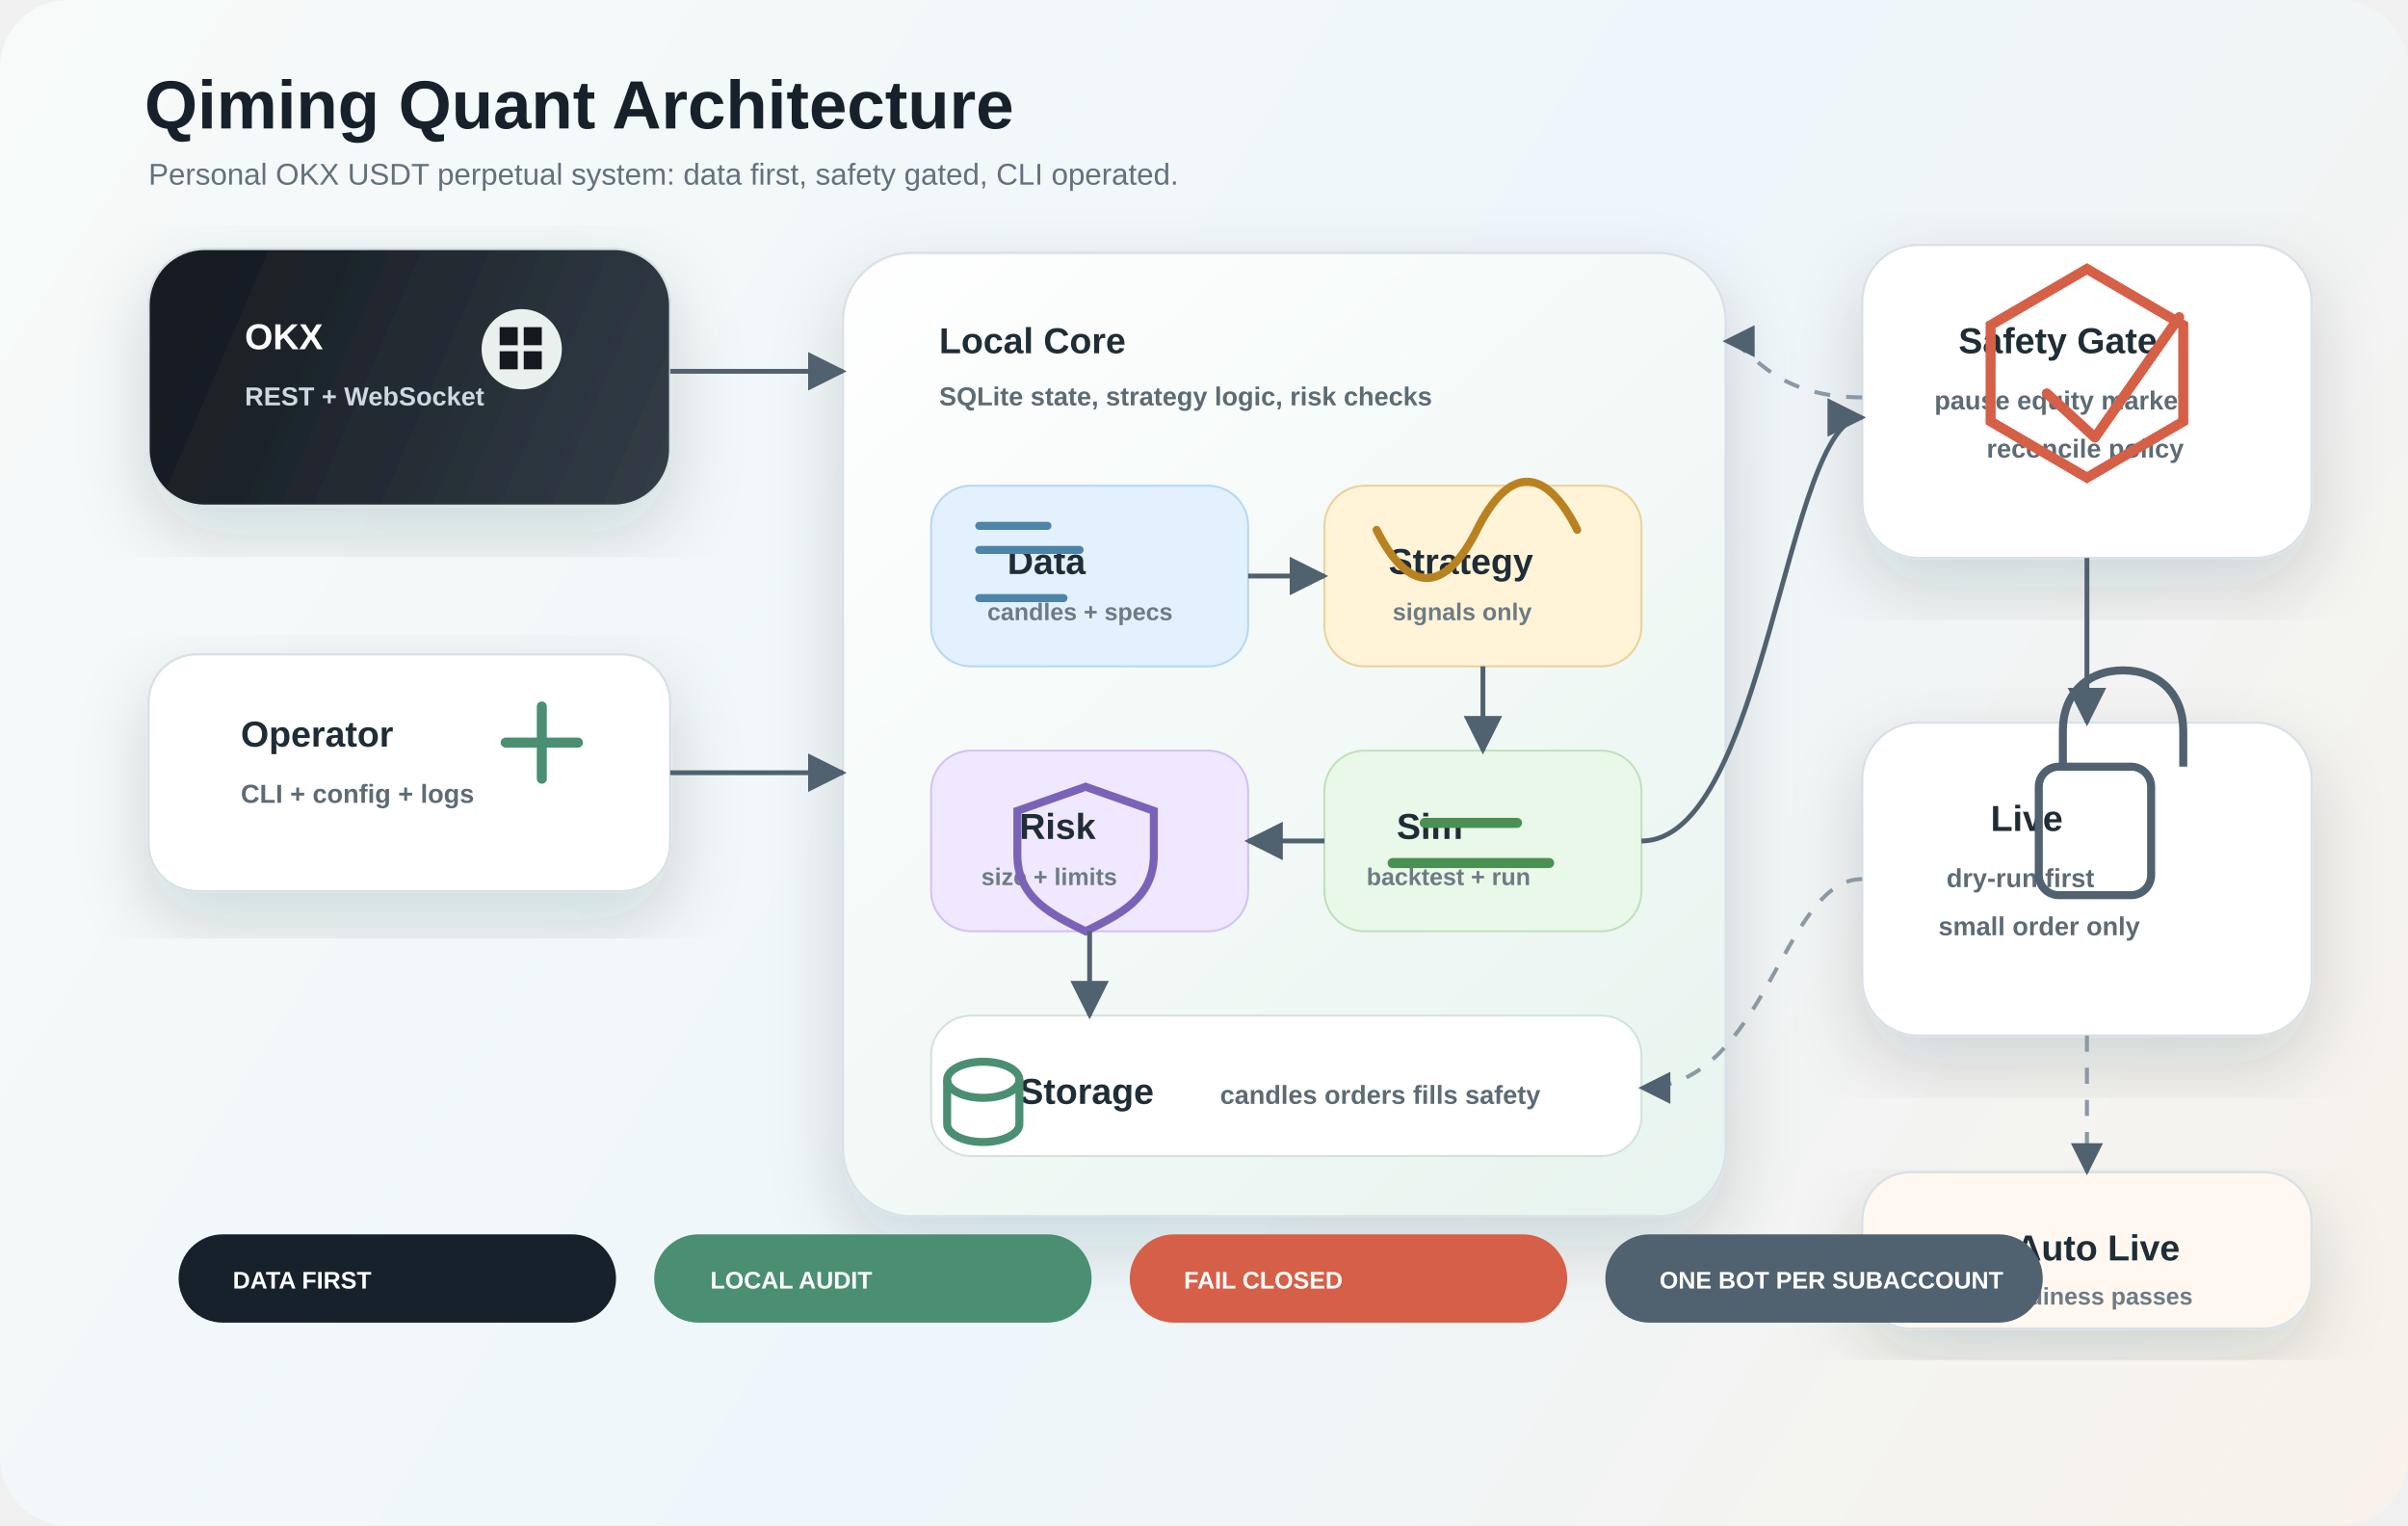
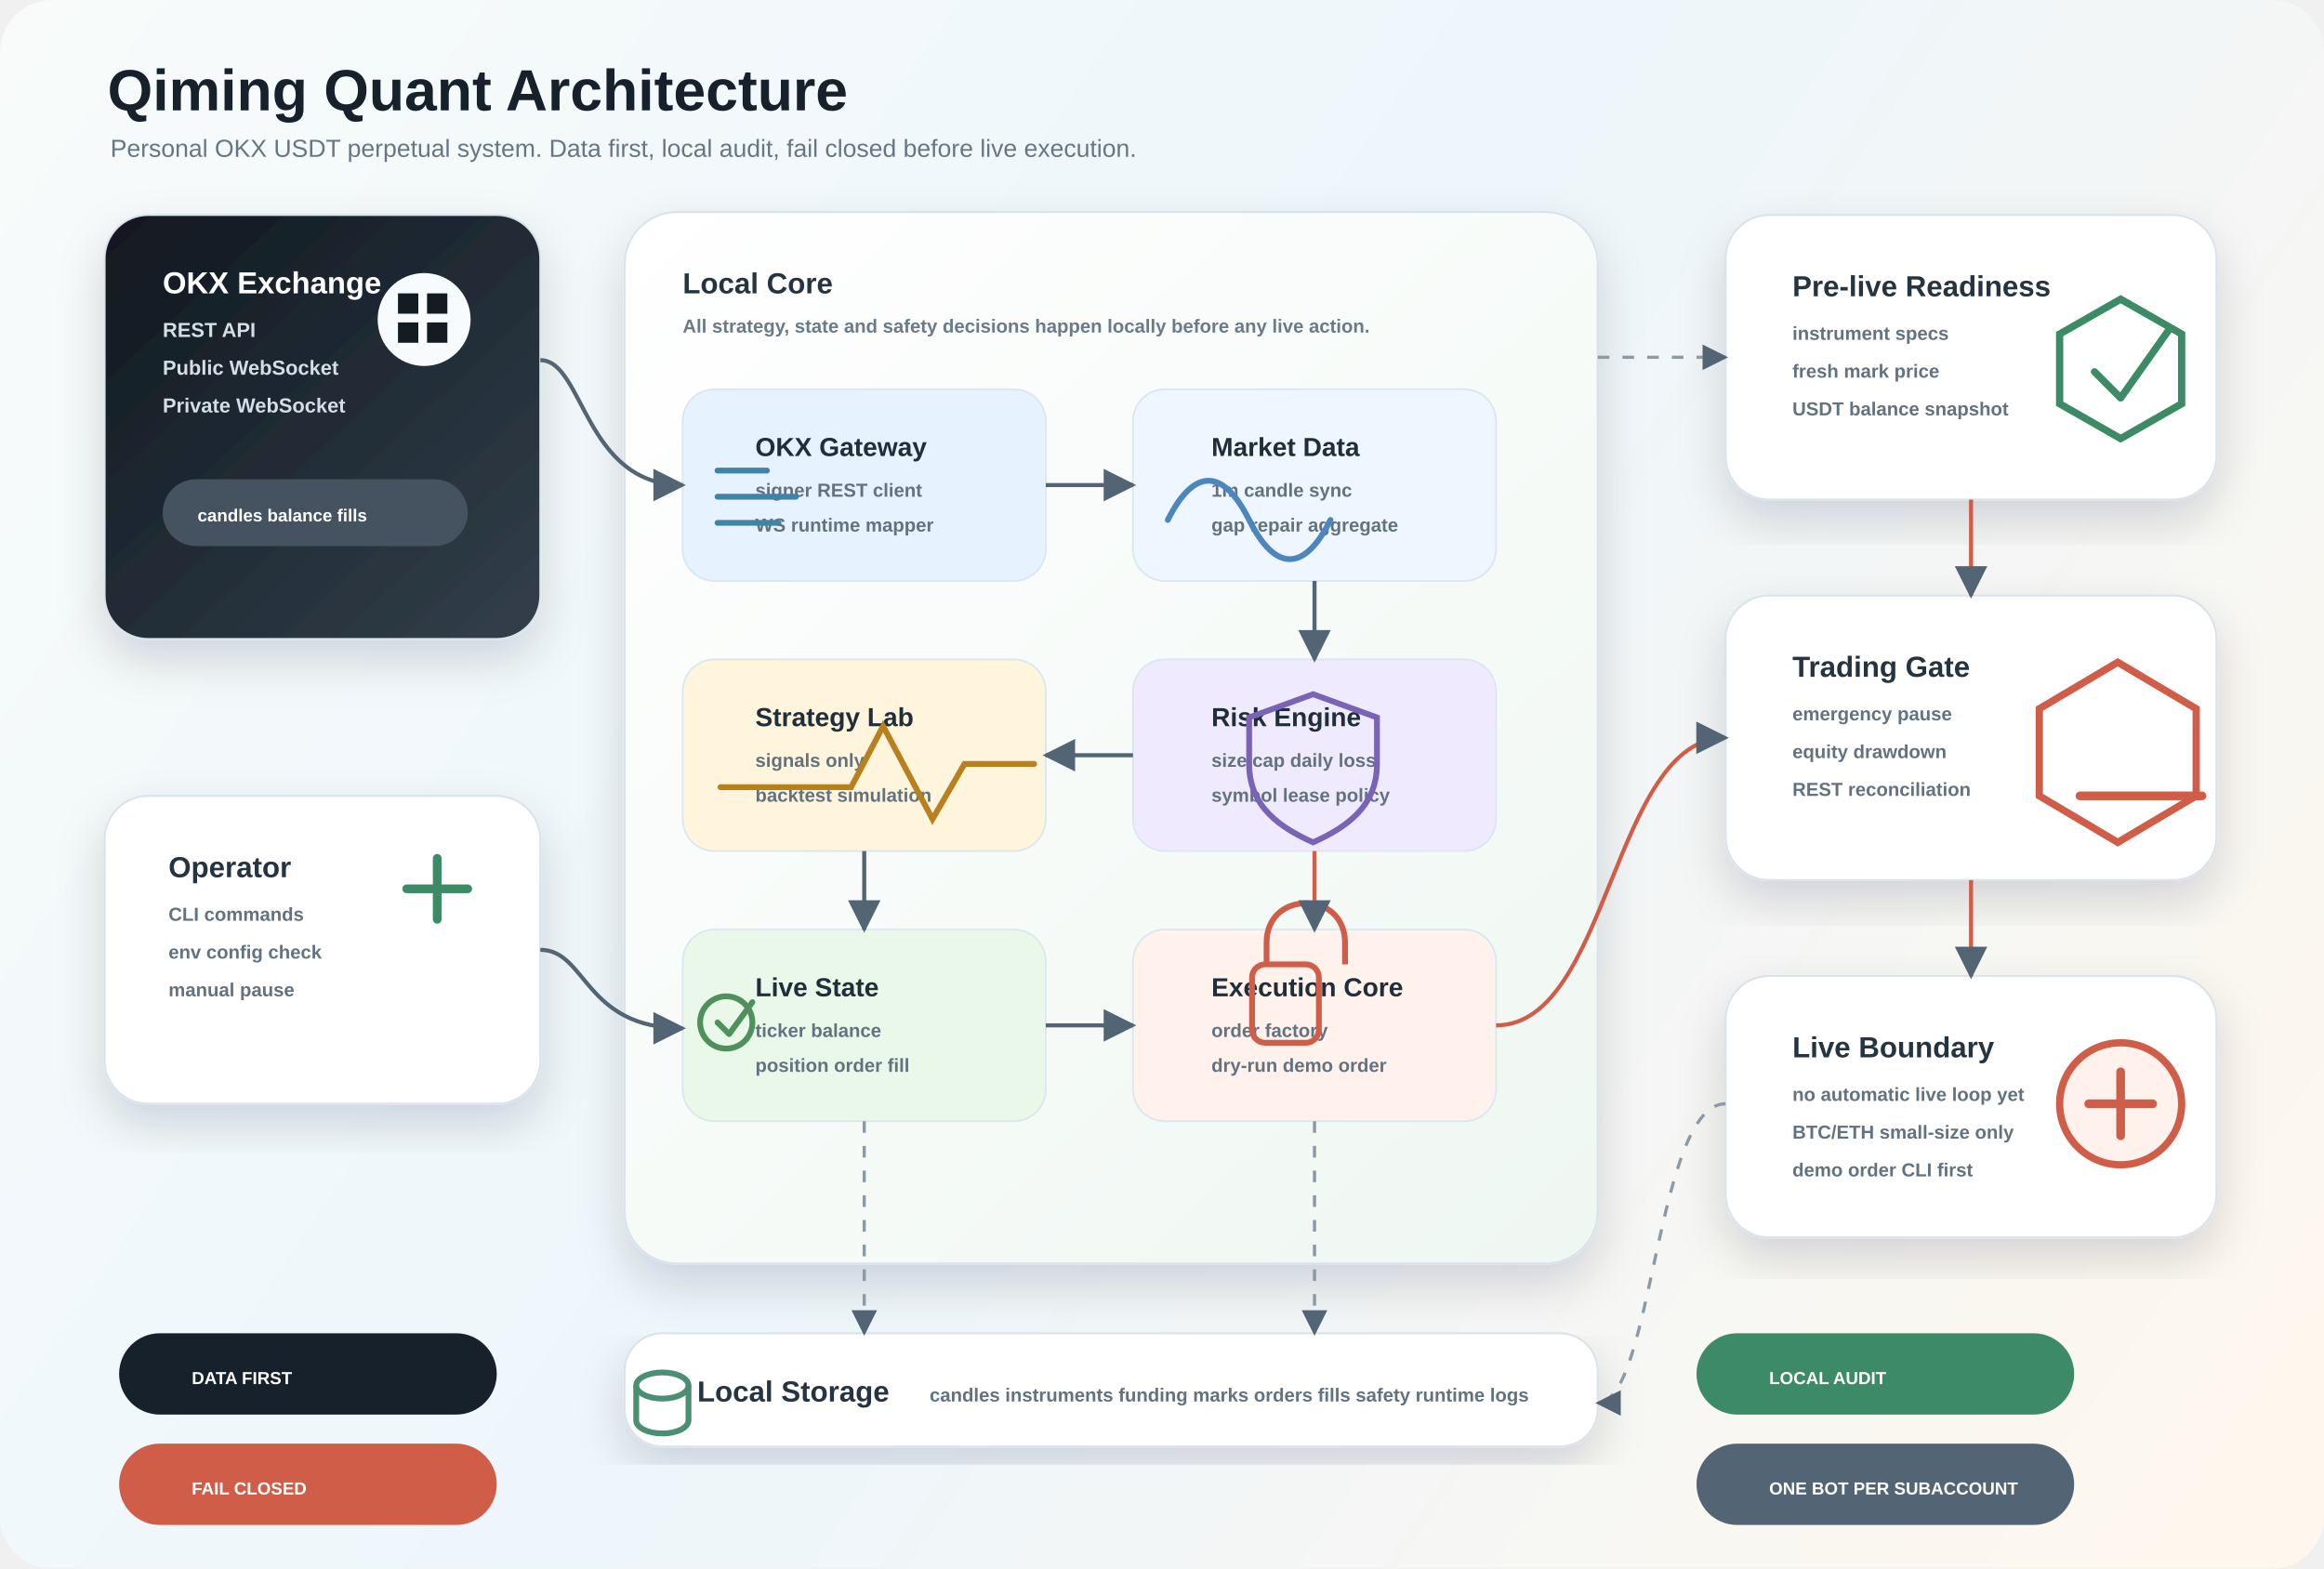
- <svg xmlns="http://www.w3.org/2000/svg" width="1200" height="760" viewBox="0 0 1200 760" fill="none">
+ <svg xmlns="http://www.w3.org/2000/svg" width="1600" height="1080" viewBox="0 0 1600 1080" fill="none">
  <defs>
-     <linearGradient id="bg" x1="0" y1="0" x2="1200" y2="760" gradientUnits="userSpaceOnUse">
-       <stop stop-color="#f7faf8" />
-       <stop offset="0.55" stop-color="#eef6fb" />
-       <stop offset="1" stop-color="#f8f2ea" />
+     <linearGradient id="bg" x1="0" y1="0" x2="1600" y2="1080" gradientUnits="userSpaceOnUse">
+       <stop stop-color="#f8fbfa" />
+       <stop offset="0.48" stop-color="#edf6fb" />
+       <stop offset="1" stop-color="#fff7ed" />
    </linearGradient>
-     <linearGradient id="okx" x1="96" y1="84" x2="376" y2="204" gradientUnits="userSpaceOnUse">
-       <stop stop-color="#14191f" />
-       <stop offset="1" stop-color="#35404a" />
+     <linearGradient id="okxPanel" x1="80" y1="150" x2="340" y2="430" gradientUnits="userSpaceOnUse">
+       <stop stop-color="#111820" />
+       <stop offset="1" stop-color="#303d48" />
    </linearGradient>
-     <linearGradient id="local" x1="410" y1="118" x2="830" y2="598" gradientUnits="userSpaceOnUse">
+     <linearGradient id="corePanel" x1="420" y1="130" x2="1110" y2="860" gradientUnits="userSpaceOnUse">
      <stop stop-color="#ffffff" />
-       <stop offset="1" stop-color="#e8f4ef" />
+       <stop offset="1" stop-color="#eff7f2" />
    </linearGradient>
-     <filter id="shadow" x="-20%" y="-20%" width="140%" height="140%">
-       <feDropShadow dx="0" dy="14" stdDeviation="18" flood-color="#16202a" flood-opacity="0.16" />
+     <filter id="shadow" x="-16%" y="-16%" width="132%" height="132%">
+       <feDropShadow dx="0" dy="14" stdDeviation="16" flood-color="#17212b" flood-opacity="0.15" />
    </filter>
-     <marker id="arrow" viewBox="0 0 10 10" refX="9" refY="5" markerWidth="8" markerHeight="8" orient="auto-start-reverse">
-       <path d="M0 0L10 5L0 10Z" fill="#50616f" />
+     <marker id="arrow" viewBox="0 0 10 10" refX="9" refY="5" markerWidth="8" markerHeight="8" orient="auto">
+       <path d="M0 0L10 5L0 10Z" fill="#536574" />
    </marker>
    <style>
-       .title{font:700 34px Arial, sans-serif;fill:#17212b}
-       .subtitle{font:500 15px Arial, sans-serif;fill:#63717d}
-       .label{font:700 18px Arial, sans-serif;fill:#1f2d36}
-       .small{font:600 13px Arial, sans-serif;fill:#5d6b75}
-       .tiny{font:600 12px Arial, sans-serif;fill:#6d7b84}
-       .light{fill:#ffffff}
-       .mutedLight{fill:#cdd8df}
-       .box{filter:url(#shadow);stroke:#d8e1e7;stroke-width:1.2}
-       .flow{stroke:#50616f;stroke-width:2.4;marker-end:url(#arrow)}
-       .softFlow{stroke:#8a99a5;stroke-width:2;stroke-dasharray:8 8;marker-end:url(#arrow)}
-       .badge{font:700 12px Arial, sans-serif;fill:#ffffff}
+       .title{font:700 40px Arial, sans-serif;fill:#17212b}
+       .subtitle{font:500 17px Arial, sans-serif;fill:#667683}
+       .groupTitle{font:700 20px Arial, sans-serif;fill:#253440}
+       .groupText{font:600 13px Arial, sans-serif;fill:#6b7a86}
+       .cardTitle{font:700 18px Arial, sans-serif;fill:#202e39}
+       .cardText{font:600 13px Arial, sans-serif;fill:#63727f}
+       .whiteTitle{font:700 21px Arial, sans-serif;fill:#ffffff}
+       .whiteText{font:600 14px Arial, sans-serif;fill:#d5dee6}
+       .tag{font:700 12px Arial, sans-serif;fill:#ffffff}
+       .box{filter:url(#shadow);stroke:#d9e3e9;stroke-width:1.4}
+       .lane{stroke:#dbe7ee;stroke-width:1.2}
+       .flow{stroke:#536574;stroke-width:2.8;marker-end:url(#arrow)}
+       .flowSoft{stroke:#8c9aa6;stroke-width:2.2;stroke-dasharray:8 9;marker-end:url(#arrow)}
+       .flowRisk{stroke:#cf5d48;stroke-width:2.8;marker-end:url(#arrow)}
+       .chip{stroke-width:1.2}
    </style>
  </defs>
-   <rect width="1200" height="760" rx="34" fill="url(#bg)" />
-   <text x="72" y="64" class="title">Qiming Quant Architecture</text>
-   <text x="74" y="92" class="subtitle">Personal OKX USDT perpetual system: data first, safety gated, CLI operated.</text>
-   <rect x="74" y="124" width="260" height="128" rx="28" fill="url(#okx)" class="box" />
-   <text x="122" y="174" class="label light">OKX</text>
-   <text x="122" y="202" class="small mutedLight">REST + WebSocket</text>
-   <circle cx="260" cy="174" r="20" fill="#f3faf6" opacity="0.95" />
-   <rect x="249" y="163" width="9" height="9" fill="#14191f" />
-   <rect x="261" y="163" width="9" height="9" fill="#14191f" />
-   <rect x="249" y="175" width="9" height="9" fill="#14191f" />
-   <rect x="261" y="175" width="9" height="9" fill="#14191f" />
-   <rect x="74" y="326" width="260" height="118" rx="24" fill="#ffffff" class="box" />
-   <text x="120" y="372" class="label">Operator</text>
-   <text x="120" y="400" class="small">CLI + config + logs</text>
-   <path d="M252 370h36M270 352v36" stroke="#4b8f72" stroke-width="5" stroke-linecap="round" />
-   <rect x="420" y="126" width="440" height="480" rx="34" fill="url(#local)" class="box" />
-   <text x="468" y="176" class="label">Local Core</text>
-   <text x="468" y="202" class="small">SQLite state, strategy logic, risk checks</text>
-   <rect x="464" y="242" width="158" height="90" rx="20" fill="#e3f1ff" stroke="#b9d7ef" />
-   <text x="502" y="286" class="label">Data</text>
-   <text x="492" y="309" class="tiny">candles + specs</text>
-   <path d="M488 262h34M488 274h50M488 298h42" stroke="#4d84aa" stroke-width="4" stroke-linecap="round" />
-   <rect x="660" y="242" width="158" height="90" rx="20" fill="#fff4d8" stroke="#ead29a" />
-   <text x="692" y="286" class="label">Strategy</text>
-   <text x="694" y="309" class="tiny">signals only</text>
-   <path d="M686 264c16 32 34 32 50 0s34-32 50 0" stroke="#b98220" stroke-width="4" fill="none" stroke-linecap="round" />
-   <rect x="464" y="374" width="158" height="90" rx="20" fill="#efe8ff" stroke="#d3c2f4" />
-   <text x="508" y="418" class="label">Risk</text>
-   <text x="489" y="441" class="tiny">size + limits</text>
-   <path d="M541 392l34 12v22c0 22-18 30-34 38-16-8-34-16-34-38v-22l34-12z" stroke="#7a63b7" stroke-width="4" fill="none" />
-   <rect x="660" y="374" width="158" height="90" rx="20" fill="#e9f8e8" stroke="#bfe1bd" />
-   <text x="696" y="418" class="label">Sim</text>
-   <text x="681" y="441" class="tiny">backtest + run</text>
-   <path d="M694 430h78M710 410h46" stroke="#4b8f55" stroke-width="5" stroke-linecap="round" />
-   <rect x="464" y="506" width="354" height="70" rx="20" fill="#ffffff" stroke="#d4e2db" />
-   <text x="508" y="550" class="label">Storage</text>
-   <text x="608" y="550" class="small">candles  orders  fills  safety</text>
-   <ellipse cx="490" cy="538" rx="18" ry="9" stroke="#4b8f72" stroke-width="4" />
-   <path d="M472 538v22c0 5 8 9 18 9s18-4 18-9v-22" stroke="#4b8f72" stroke-width="4" fill="none" />
-   <rect x="928" y="122" width="224" height="156" rx="28" fill="#fff" class="box" />
-   <text x="976" y="176" class="label">Safety Gate</text>
-   <text x="964" y="204" class="small">pause  equity  market</text>
-   <text x="990" y="228" class="small">reconcile  policy</text>
-   <path d="M1040 238l48-28v-48l-48-28-48 28v48l48 28z" stroke="#d65f47" stroke-width="5" fill="none" />
-   <path d="M1020 196l24 22 42-60" stroke="#d65f47" stroke-width="5" stroke-linecap="round" stroke-linejoin="round" />
-   <rect x="928" y="360" width="224" height="156" rx="28" fill="#fff" class="box" />
-   <text x="992" y="414" class="label">Live</text>
-   <text x="970" y="442" class="small">dry-run first</text>
-   <text x="966" y="466" class="small">small order only</text>
-   <rect x="1016" y="382" width="56" height="64" rx="10" stroke="#50616f" stroke-width="4" />
-   <path d="M1028 382v-18c0-18 12-30 30-30s30 12 30 30v18" stroke="#50616f" stroke-width="4" fill="none" />
-   <rect x="928" y="584" width="224" height="78" rx="24" fill="#fff8f0" stroke="#e5c8a9" class="box" />
-   <text x="976" y="628" class="label">No Auto Live</text>
-   <text x="964" y="650" class="tiny">until readiness passes</text>
-   <path d="M334 185C372 185 386 185 420 185" class="flow" />
-   <path d="M334 385C372 385 386 385 420 385" class="flow" />
-   <path d="M622 287H660" class="flow" />
-   <path d="M739 332V374" class="flow" />
-   <path d="M660 419H622" class="flow" />
-   <path d="M543 464V506" class="flow" />
-   <path d="M818 419C880 419 890 208 928 208" class="flow" />
-   <path d="M1040 278V360" class="flow" />
-   <path d="M1040 516V584" class="softFlow" />
-   <path d="M928 438C888 438 880 542 818 542" class="softFlow" />
-   <path d="M928 198C880 198 872 170 860 170" class="softFlow" />
-   <rect x="89" y="615" width="218" height="44" rx="22" fill="#17212b" />
-   <text x="116" y="642" class="badge">DATA FIRST</text>
-   <rect x="326" y="615" width="218" height="44" rx="22" fill="#4b8f72" />
-   <text x="354" y="642" class="badge">LOCAL AUDIT</text>
-   <rect x="563" y="615" width="218" height="44" rx="22" fill="#d65f47" />
-   <text x="590" y="642" class="badge">FAIL CLOSED</text>
-   <rect x="800" y="615" width="218" height="44" rx="22" fill="#50616f" />
-   <text x="827" y="642" class="badge">ONE BOT PER SUBACCOUNT</text>
+   <rect width="1600" height="1080" rx="36" fill="url(#bg)" />
+   <text x="74" y="76" class="title">Qiming Quant Architecture</text>
+   <text x="76" y="108" class="subtitle">Personal OKX USDT perpetual system. Data first, local audit, fail closed before live execution.</text>
+   <rect x="72" y="148" width="300" height="292" rx="30" fill="url(#okxPanel)" class="box" />
+   <text x="112" y="202" class="whiteTitle">OKX Exchange</text>
+   <text x="112" y="232" class="whiteText">REST API</text>
+   <text x="112" y="258" class="whiteText">Public WebSocket</text>
+   <text x="112" y="284" class="whiteText">Private WebSocket</text>
+   <circle cx="292" cy="220" r="32" fill="#f7fbfd" />
+   <rect x="274" y="202" width="14" height="14" fill="#151b22" />
+   <rect x="294" y="202" width="14" height="14" fill="#151b22" />
+   <rect x="274" y="222" width="14" height="14" fill="#151b22" />
+   <rect x="294" y="222" width="14" height="14" fill="#151b22" />
+   <rect x="112" y="330" width="210" height="46" rx="23" fill="#455361" />
+   <text x="136" y="359" class="tag">candles  balance  fills</text>
+   <rect x="72" y="548" width="300" height="212" rx="30" fill="#ffffff" class="box" />
+   <text x="116" y="604" class="groupTitle">Operator</text>
+   <text x="116" y="634" class="cardText">CLI commands</text>
+   <text x="116" y="660" class="cardText">env config check</text>
+   <text x="116" y="686" class="cardText">manual pause</text>
+   <path d="M280 612h42M301 591v42" stroke="#3d8b66" stroke-width="6" stroke-linecap="round" />
+   <rect x="430" y="146" width="670" height="724" rx="36" fill="url(#corePanel)" class="box" />
+   <text x="470" y="202" class="groupTitle">Local Core</text>
+   <text x="470" y="229" class="groupText">All strategy, state and safety decisions happen locally before any live action.</text>
+   <rect x="470" y="268" width="250" height="132" rx="22" fill="#e6f3ff" stroke="#bad7eb" class="lane" />
+   <text x="520" y="314" class="cardTitle">OKX Gateway</text>
+   <text x="520" y="342" class="cardText">signer  REST client</text>
+   <text x="520" y="366" class="cardText">WS runtime  mapper</text>
+   <path d="M494 324h34M494 342h54M494 360h42" stroke="#3f83a8" stroke-width="4" stroke-linecap="round" />
+   <rect x="780" y="268" width="250" height="132" rx="22" fill="#eef6ff" stroke="#c5daee" class="lane" />
+   <text x="834" y="314" class="cardTitle">Market Data</text>
+   <text x="834" y="342" class="cardText">1m candle sync</text>
+   <text x="834" y="366" class="cardText">gap repair  aggregate</text>
+   <path d="M804 358c18-36 38-36 56 0s38 36 56 0" stroke="#4d86bd" stroke-width="4" fill="none" stroke-linecap="round" />
+   <rect x="470" y="454" width="250" height="132" rx="22" fill="#fff5dc" stroke="#ead49b" class="lane" />
+   <text x="520" y="500" class="cardTitle">Strategy Lab</text>
+   <text x="520" y="528" class="cardText">signals only</text>
+   <text x="520" y="552" class="cardText">backtest  simulation</text>
+   <path d="M496 542h90l22-42 34 64 22-38h48" stroke="#b98020" stroke-width="4" fill="none" stroke-linecap="round" />
+   <rect x="780" y="454" width="250" height="132" rx="22" fill="#f0eaff" stroke="#d3c5ef" class="lane" />
+   <text x="834" y="500" class="cardTitle">Risk Engine</text>
+   <text x="834" y="528" class="cardText">size cap  daily loss</text>
+   <text x="834" y="552" class="cardText">symbol lease  policy</text>
+   <path d="M904 478l44 16v32c0 30-22 44-44 54-22-10-44-24-44-54v-32l44-16z" stroke="#7963b6" stroke-width="4" fill="none" />
+   <rect x="470" y="640" width="250" height="132" rx="22" fill="#eaf8ea" stroke="#bee2bd" class="lane" />
+   <text x="520" y="686" class="cardTitle">Live State</text>
+   <text x="520" y="714" class="cardText">ticker  balance</text>
+   <text x="520" y="738" class="cardText">position  order  fill</text>
+   <circle cx="500" cy="704" r="18" stroke="#4f915c" stroke-width="4" />
+   <path d="M494 704l8 8 16-22" stroke="#4f915c" stroke-width="4" stroke-linecap="round" stroke-linejoin="round" />
+   <rect x="780" y="640" width="250" height="132" rx="22" fill="#fff1ec" stroke="#efc6b9" class="lane" />
+   <text x="834" y="686" class="cardTitle">Execution Core</text>
+   <text x="834" y="714" class="cardText">order factory</text>
+   <text x="834" y="738" class="cardText">dry-run  demo order</text>
+   <rect x="862" y="664" width="46" height="54" rx="9" stroke="#cf5d48" stroke-width="4" />
+   <path d="M872 664v-15c0-16 11-27 27-27s27 11 27 27v15" stroke="#cf5d48" stroke-width="4" fill="none" />
+   <rect x="430" y="918" width="670" height="78" rx="26" fill="#ffffff" class="box" />
+   <text x="480" y="965" class="groupTitle">Local Storage</text>
+   <text x="640" y="965" class="cardText">candles  instruments  funding  marks  orders  fills  safety  runtime logs</text>
+   <ellipse cx="456" cy="954" rx="18" ry="9" stroke="#4b8f72" stroke-width="4" />
+   <path d="M438 954v24c0 5 8 9 18 9s18-4 18-9v-24" stroke="#4b8f72" stroke-width="4" fill="none" />
+   <rect x="1188" y="148" width="338" height="196" rx="30" fill="#ffffff" class="box" />
+   <text x="1234" y="204" class="groupTitle">Pre-live Readiness</text>
+   <text x="1234" y="234" class="cardText">instrument specs</text>
+   <text x="1234" y="260" class="cardText">fresh mark price</text>
+   <text x="1234" y="286" class="cardText">USDT balance snapshot</text>
+   <path d="M1460 206l42 24v48l-42 24-42-24v-48l42-24z" stroke="#3d8b66" stroke-width="5" fill="none" />
+   <path d="M1442 256l18 18 34-48" stroke="#3d8b66" stroke-width="5" stroke-linecap="round" stroke-linejoin="round" />
+   <rect x="1188" y="410" width="338" height="196" rx="30" fill="#ffffff" class="box" />
+   <text x="1234" y="466" class="groupTitle">Trading Gate</text>
+   <text x="1234" y="496" class="cardText">emergency pause</text>
+   <text x="1234" y="522" class="cardText">equity drawdown</text>
+   <text x="1234" y="548" class="cardText">REST reconciliation</text>
+   <path d="M1458 456l54 32v60l-54 32-54-32v-60l54-32z" stroke="#cf5d48" stroke-width="5" fill="none" />
+   <path d="M1432 548h84" stroke="#cf5d48" stroke-width="6" stroke-linecap="round" />
+   <rect x="1188" y="672" width="338" height="180" rx="30" fill="#ffffff" class="box" />
+   <text x="1234" y="728" class="groupTitle">Live Boundary</text>
+   <text x="1234" y="758" class="cardText">no automatic live loop yet</text>
+   <text x="1234" y="784" class="cardText">BTC/ETH small-size only</text>
+   <text x="1234" y="810" class="cardText">demo order CLI first</text>
+   <circle cx="1460" cy="760" r="42" fill="#fff1ec" stroke="#cf5d48" stroke-width="5" />
+   <path d="M1438 760h44M1460 738v44" stroke="#cf5d48" stroke-width="6" stroke-linecap="round" />
+   <path d="M372 248C402 248 402 334 470 334" class="flow" />
+   <path d="M372 654C404 654 402 708 470 708" class="flow" />
+   <path d="M720 334H780" class="flow" />
+   <path d="M905 400V454" class="flow" />
+   <path d="M780 520H720" class="flow" />
+   <path d="M720 706H780" class="flow" />
+   <path d="M595 586V640" class="flow" />
+   <path d="M905 586V640" class="flowRisk" />
+   <path d="M595 772V918" class="flowSoft" />
+   <path d="M905 772V918" class="flowSoft" />
+   <path d="M1030 706C1108 706 1110 508 1188 508" class="flowRisk" />
+   <path d="M1100 246C1144 246 1144 246 1188 246" class="flowSoft" />
+   <path d="M1357 344V410" class="flowRisk" />
+   <path d="M1357 606V672" class="flowRisk" />
+   <path d="M1188 760C1140 760 1138 966 1100 966" class="flowSoft" />
+   <rect x="82" y="918" width="260" height="56" rx="28" fill="#17212b" />
+   <text x="132" y="953" class="tag">DATA FIRST</text>
+   <rect x="1168" y="918" width="260" height="56" rx="28" fill="#3d8b66" />
+   <text x="1218" y="953" class="tag">LOCAL AUDIT</text>
+   <rect x="82" y="994" width="260" height="56" rx="28" fill="#cf5d48" />
+   <text x="132" y="1029" class="tag">FAIL CLOSED</text>
+   <rect x="1168" y="994" width="260" height="56" rx="28" fill="#536574" />
+   <text x="1218" y="1029" class="tag">ONE BOT PER SUBACCOUNT</text>
</svg>
